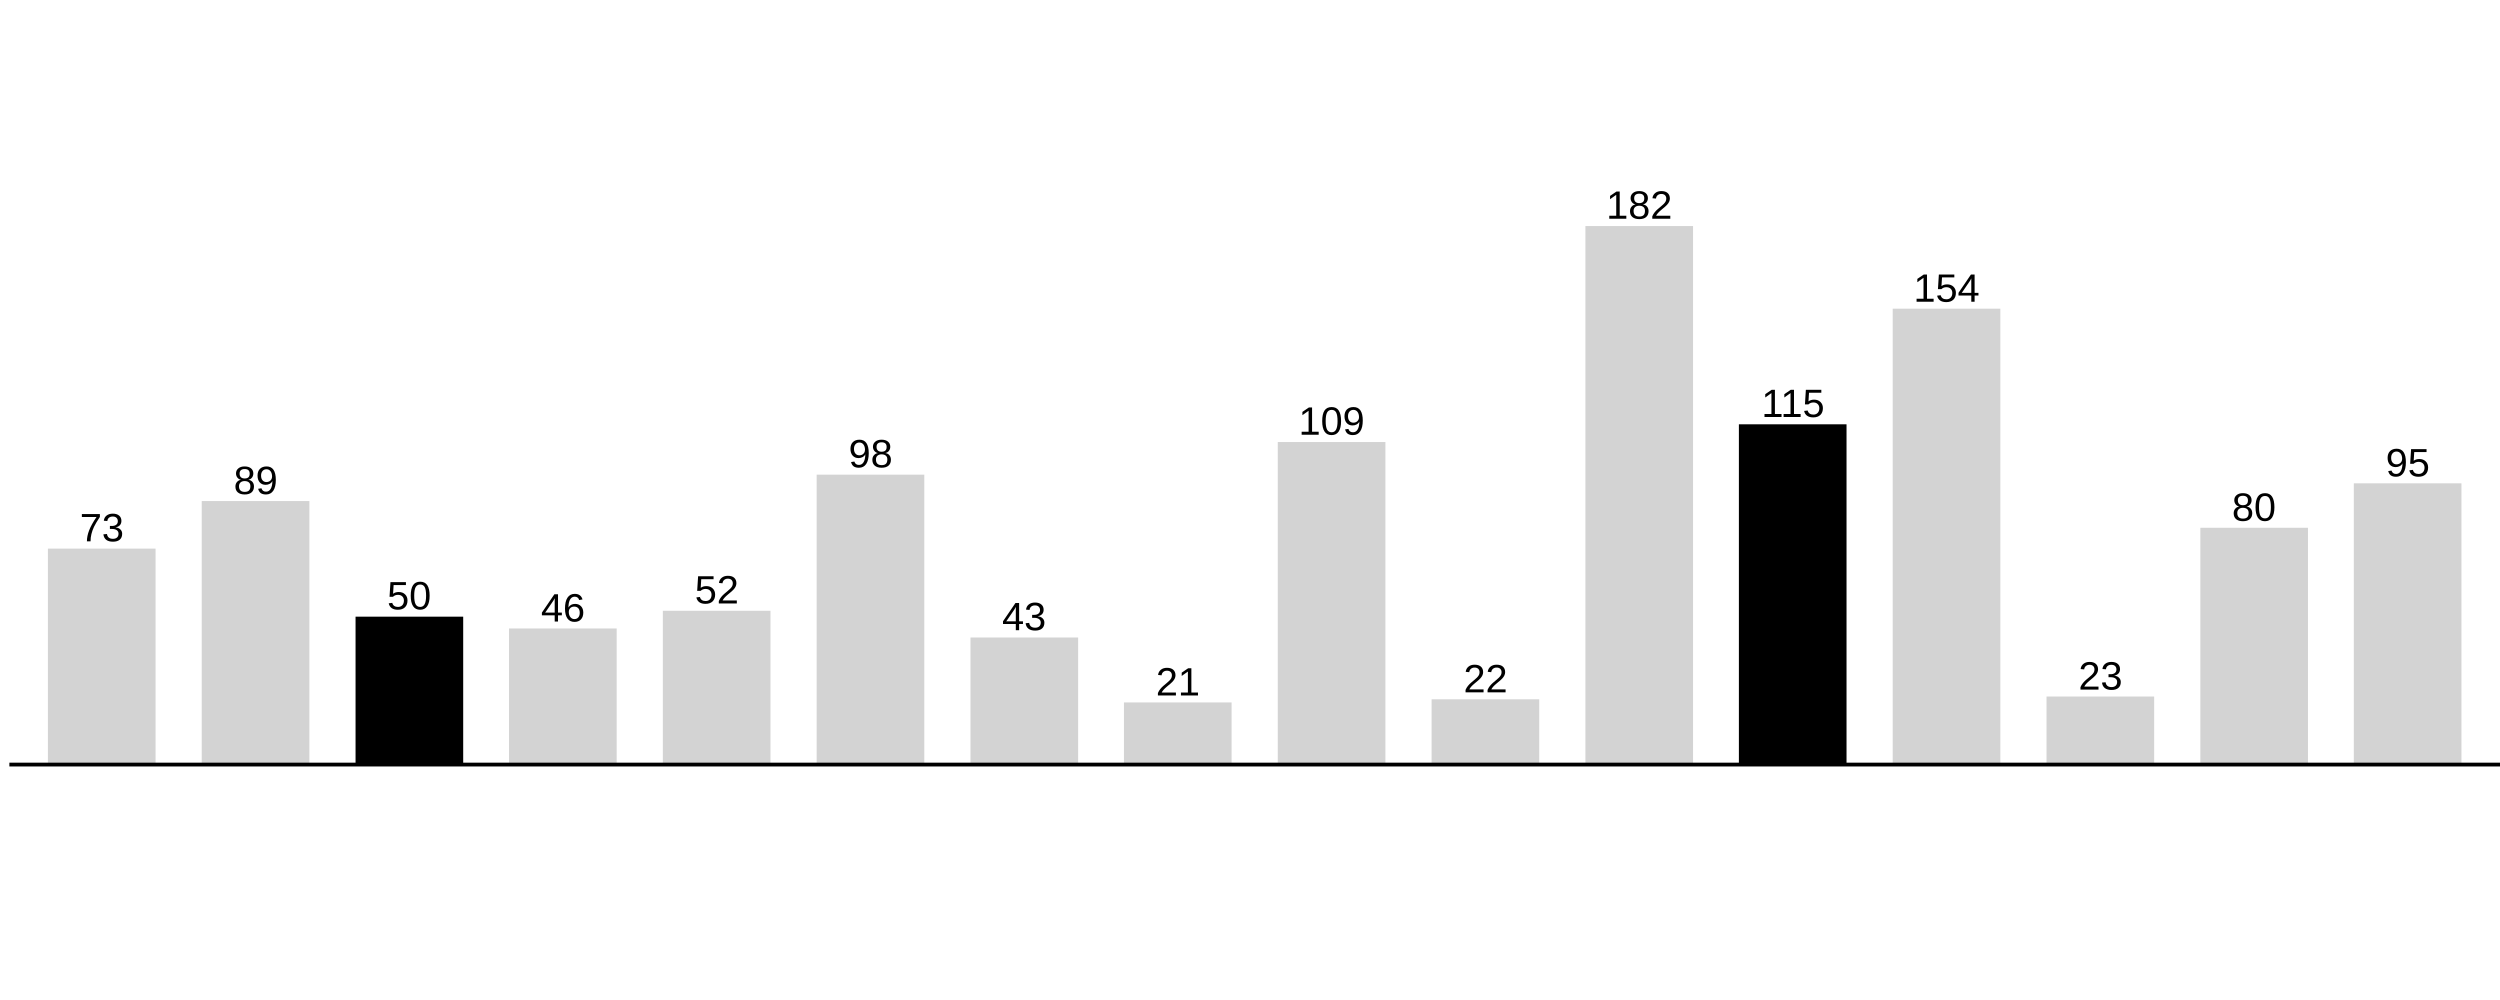
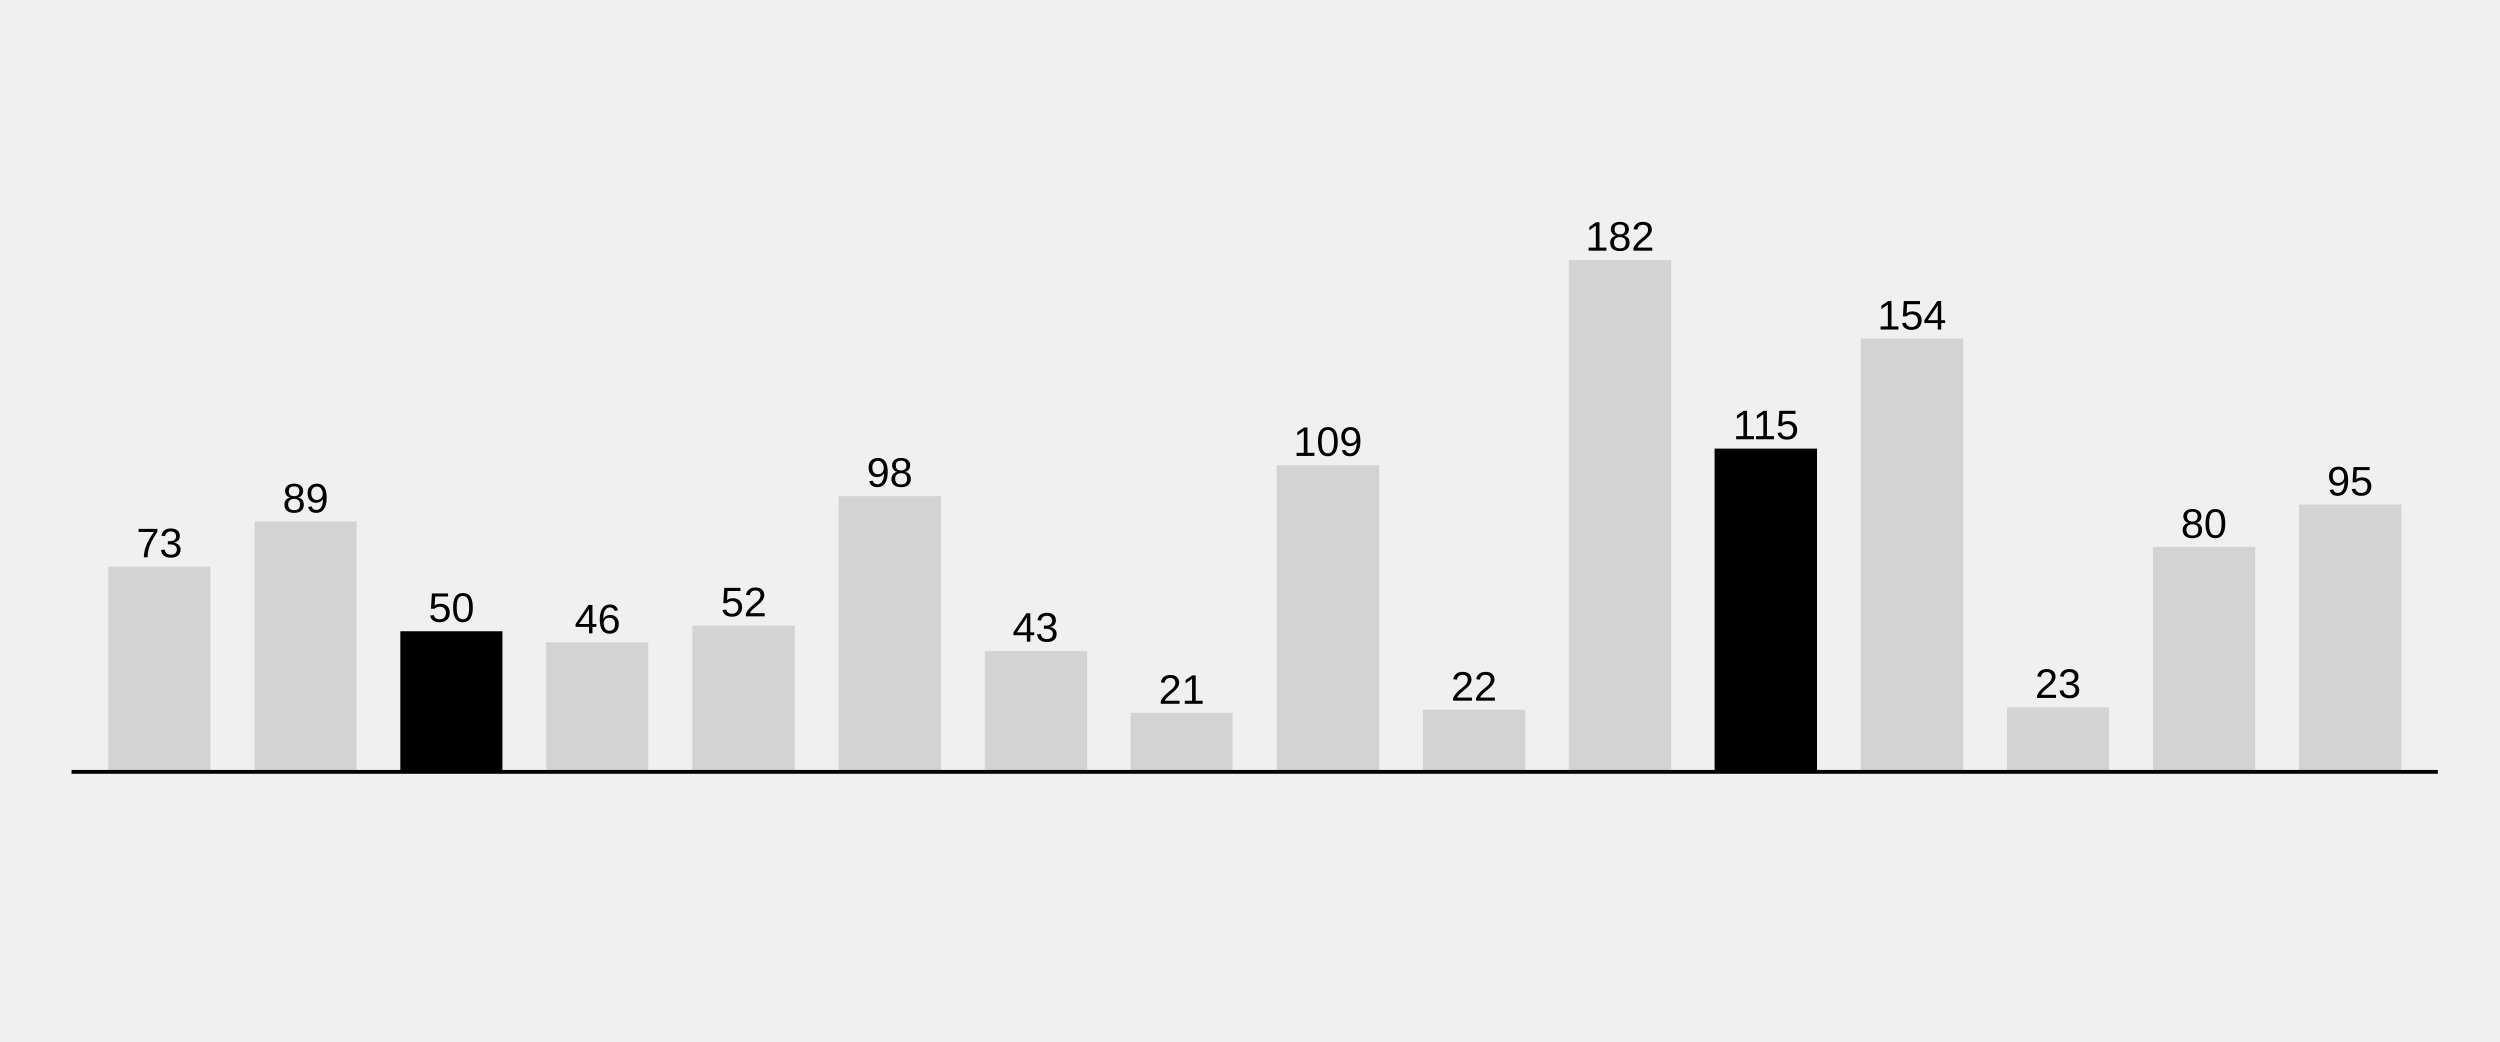
- <svg xmlns="http://www.w3.org/2000/svg" id="Layer_1" data-name="Layer 1" version="1.1" viewBox="0 0 720 288">
+ <svg xmlns="http://www.w3.org/2000/svg" id="Layer_1" data-name="Layer 1" version="1.1" viewBox="0 0 720 300">
  <defs>
    <style>
-       .cls-1 {
-         clip-path: url(#clippath);
-       }
- 
-       .cls-2, .cls-3, .cls-4, .cls-5 {
+       .cls-1, .cls-2 {
        stroke-width: 0px;
      }

-       .cls-2, .cls-6, .cls-7, .cls-8 {
-         fill: none;
+       .cls-1, .cls-3 {
+         fill: #000;
      }

-       .cls-9 {
-         stroke-linecap: round;
+       .cls-2 {
+         fill: #d3d3d3;
      }

-       .cls-9, .cls-6, .cls-7, .cls-8 {
-         stroke-linejoin: round;
+       .cls-4 {
+         stroke: #000;
      }

-       .cls-9, .cls-6, .cls-8 {
+       .cls-4, .cls-5 {
+         fill: none;
+         stroke-linejoin: round;
+         stroke-width: 1.1px;
+       }
+ 
+       .cls-5 {
        stroke: #fff;
      }

-       .cls-9, .cls-7, .cls-8 {
-         stroke-width: 1.1px;
+       .cls-6, .cls-3 {
+         isolation: isolate;
      }

-       .cls-9, .cls-5 {
-         fill: #fff;
-       }
- 
-       .cls-10 {
-         clip-path: url(#clippath-1);
-       }
- 
-       .cls-3, .cls-11 {
-         fill: #000;
-       }
- 
-       .cls-4 {
-         fill: #d3d3d3;
-       }
- 
-       .cls-6 {
-         stroke-width: .5px;
-       }
- 
-       .cls-7 {
-         stroke: #000;
-       }
- 
-       .cls-11 {
+       .cls-3 {
        font-family: ArialMT, Arial;
-         font-size: 11.4px;
-         isolation: isolate;
+         font-size: 11.9px;
      }
    </style>
-     <clipPath id="clippath">
-       <rect class="cls-2" width="720" height="288" />
-     </clipPath>
-     <clipPath id="clippath-1">
-       <rect class="cls-2" x="2.7" width="717.3" height="288" />
-     </clipPath>
  </defs>
-   <rect class="cls-5" width="720" height="288" />
-   <g class="cls-1">
-     <rect class="cls-9" width="720" height="288" />
+   <line class="cls-5" x1="20.6" y1="222.3" x2="702.1" y2="222.3" />
+   <rect class="cls-2" x="31.2" y="163.2" width="29.4" height="59.1" />
+   <rect class="cls-2" x="73.3" y="150.2" width="29.4" height="72.1" />
+   <rect class="cls-1" x="115.3" y="181.8" width="29.4" height="40.5" />
+   <rect class="cls-2" x="157.3" y="185" width="29.4" height="37.2" />
+   <rect class="cls-2" x="199.4" y="180.2" width="29.5" height="42.1" />
+   <rect class="cls-2" x="241.5" y="142.9" width="29.5" height="79.4" />
+   <rect class="cls-2" x="283.6" y="187.5" width="29.5" height="34.9" />
+   <rect class="cls-2" x="325.6" y="205.3" width="29.4" height="17" />
+   <rect class="cls-2" x="367.7" y="134" width="29.5" height="88.3" />
+   <rect class="cls-2" x="409.8" y="204.4" width="29.5" height="17.9" />
+   <rect class="cls-2" x="451.8" y="74.9" width="29.5" height="147.4" />
+   <rect class="cls-1" x="493.8" y="129.2" width="29.5" height="93.1" />
+   <rect class="cls-2" x="535.9" y="97.5" width="29.5" height="124.7" />
+   <rect class="cls-2" x="578" y="203.7" width="29.4" height="18.6" />
+   <rect class="cls-2" x="620.1" y="157.5" width="29.4" height="64.8" />
+   <rect class="cls-2" x="662.1" y="145.3" width="29.5" height="76.9" />
+   <g class="cls-6">
+     <text class="cls-3" transform="translate(39.3 160.5)">
+       <tspan x="0" y="0">73</tspan>
+     </text>
  </g>
-   <g class="cls-10">
-     <g>
-       <line class="cls-6" x1="2.7" y1="305.5" x2="720" y2="305.5" />
-       <line class="cls-6" x1="2.7" y1="135" x2="720" y2="135" />
-       <line class="cls-6" x1="2.7" y1="-35.5" x2="720" y2="-35.5" />
-       <line class="cls-8" x1="2.7" y1="390.7" x2="720" y2="390.7" />
-       <line class="cls-8" x1="2.7" y1="220.2" x2="720" y2="220.2" />
-       <line class="cls-8" x1="2.7" y1="49.7" x2="720" y2="49.7" />
-       <line class="cls-8" x1="29.3" y1="398.6" x2="29.3" y2="-113.4" />
-       <line class="cls-8" x1="73.6" y1="398.6" x2="73.6" y2="-113.4" />
-       <line class="cls-8" x1="117.9" y1="398.6" x2="117.9" y2="-113.4" />
-       <line class="cls-8" x1="162.1" y1="398.6" x2="162.1" y2="-113.4" />
-       <line class="cls-8" x1="206.4" y1="398.6" x2="206.4" y2="-113.4" />
-       <line class="cls-8" x1="250.7" y1="398.6" x2="250.7" y2="-113.4" />
-       <line class="cls-8" x1="295" y1="398.6" x2="295" y2="-113.4" />
-       <line class="cls-8" x1="339.2" y1="398.6" x2="339.2" y2="-113.4" />
-       <line class="cls-8" x1="383.5" y1="398.6" x2="383.5" y2="-113.4" />
-       <line class="cls-8" x1="427.8" y1="398.6" x2="427.8" y2="-113.4" />
-       <line class="cls-8" x1="472.1" y1="398.6" x2="472.1" y2="-113.4" />
-       <line class="cls-8" x1="516.3" y1="398.6" x2="516.3" y2="-113.4" />
-       <line class="cls-8" x1="560.6" y1="398.6" x2="560.6" y2="-113.4" />
-       <line class="cls-8" x1="604.9" y1="398.6" x2="604.9" y2="-113.4" />
-       <line class="cls-8" x1="649.2" y1="398.6" x2="649.2" y2="-113.4" />
-       <line class="cls-8" x1="693.4" y1="398.6" x2="693.4" y2="-113.4" />
-       <rect class="cls-4" x="13.8" y="158" width="31" height="62.2" />
-       <rect class="cls-4" x="58.1" y="144.3" width="31" height="75.9" />
-       <rect class="cls-3" x="102.4" y="177.6" width="31" height="42.6" />
-       <rect class="cls-4" x="146.6" y="181" width="31" height="39.2" />
-       <rect class="cls-4" x="190.9" y="175.9" width="31" height="44.3" />
-       <rect class="cls-4" x="235.2" y="136.7" width="31" height="83.6" />
-       <rect class="cls-4" x="279.5" y="183.6" width="31" height="36.7" />
-       <rect class="cls-4" x="323.7" y="202.3" width="31" height="17.9" />
-       <rect class="cls-4" x="368" y="127.3" width="31" height="92.9" />
-       <rect class="cls-4" x="412.3" y="201.4" width="31" height="18.8" />
-       <rect class="cls-4" x="456.6" y="65.1" width="31" height="155.2" />
-       <rect class="cls-3" x="500.8" y="122.2" width="31" height="98" />
-       <rect class="cls-4" x="545.1" y="88.9" width="31" height="131.3" />
-       <rect class="cls-4" x="589.4" y="200.6" width="31" height="19.6" />
-       <rect class="cls-4" x="633.7" y="152" width="31" height="68.2" />
-       <rect class="cls-4" x="677.9" y="139.2" width="31" height="81" />
-       <text class="cls-11" transform="translate(23 155.9)">
-         <tspan x="0" y="0">73</tspan>
-       </text>
-       <text class="cls-11" transform="translate(67.3 142.3)">
-         <tspan x="0" y="0">89</tspan>
-       </text>
-       <text class="cls-11" transform="translate(111.5 175.5)">
-         <tspan x="0" y="0">50</tspan>
-       </text>
-       <text class="cls-11" transform="translate(155.8 179)">
-         <tspan x="0" y="0">46</tspan>
-       </text>
-       <text class="cls-11" transform="translate(200.1 173.8)">
-         <tspan x="0" y="0">52</tspan>
-       </text>
-       <text class="cls-11" transform="translate(244.4 134.6)">
-         <tspan x="0" y="0">98</tspan>
-       </text>
-       <text class="cls-11" transform="translate(288.6 181.5)">
-         <tspan x="0" y="0">43</tspan>
-       </text>
-       <text class="cls-11" transform="translate(332.9 200.3)">
-         <tspan x="0" y="0">21</tspan>
-       </text>
-       <text class="cls-11" transform="translate(374 125.2)">
-         <tspan x="0" y="0">109</tspan>
-       </text>
-       <text class="cls-11" transform="translate(421.5 199.4)">
-         <tspan x="0" y="0">22</tspan>
-       </text>
-       <text class="cls-11" transform="translate(462.6 63)">
-         <tspan x="0" y="0">182</tspan>
-       </text>
-       <text class="cls-11" transform="translate(507.3 120.1)">
-         <tspan x="0" y="0">115</tspan>
-       </text>
-       <text class="cls-11" transform="translate(551.1 86.9)">
-         <tspan x="0" y="0">154</tspan>
-       </text>
-       <text class="cls-11" transform="translate(598.6 198.6)">
-         <tspan x="0" y="0">23</tspan>
-       </text>
-       <text class="cls-11" transform="translate(642.8 150)">
-         <tspan x="0" y="0">80</tspan>
-       </text>
-       <text class="cls-11" transform="translate(687.1 137.2)">
-         <tspan x="0" y="0">95</tspan>
-       </text>
-       <line class="cls-7" x1="2.7" y1="220.2" x2="720" y2="220.2" />
-     </g>
+   <g class="cls-6">
+     <text class="cls-3" transform="translate(81.4 147.6)">
+       <tspan x="0" y="0">89</tspan>
+     </text>
  </g>
+   <g class="cls-6">
+     <text class="cls-3" transform="translate(123.4 179.1)">
+       <tspan x="0" y="0">50</tspan>
+     </text>
+   </g>
+   <g class="cls-6">
+     <text class="cls-3" transform="translate(165.5 182.4)">
+       <tspan x="0" y="0">46</tspan>
+     </text>
+   </g>
+   <g class="cls-6">
+     <text class="cls-3" transform="translate(207.6 177.5)">
+       <tspan x="0" y="0">52</tspan>
+     </text>
+   </g>
+   <g class="cls-6">
+     <text class="cls-3" transform="translate(249.6 140.2)">
+       <tspan x="0" y="0">98</tspan>
+     </text>
+   </g>
+   <g class="cls-6">
+     <text class="cls-3" transform="translate(291.6 184.8)">
+       <tspan x="0" y="0">43</tspan>
+     </text>
+   </g>
+   <g class="cls-6">
+     <text class="cls-3" transform="translate(333.7 202.7)">
+       <tspan x="0" y="0">21</tspan>
+     </text>
+   </g>
+   <g class="cls-6">
+     <text class="cls-3" transform="translate(372.5 131.3)">
+       <tspan x="0" y="0">109</tspan>
+     </text>
+   </g>
+   <g class="cls-6">
+     <text class="cls-3" transform="translate(417.9 201.8)">
+       <tspan x="0" y="0">22</tspan>
+     </text>
+   </g>
+   <g class="cls-6">
+     <text class="cls-3" transform="translate(456.6 72.2)">
+       <tspan x="0" y="0">182</tspan>
+     </text>
+   </g>
+   <g class="cls-6">
+     <text class="cls-3" transform="translate(499.1 126.5)">
+       <tspan x="0" y="0">115</tspan>
+     </text>
+   </g>
+   <g class="cls-6">
+     <text class="cls-3" transform="translate(540.7 94.9)">
+       <tspan x="0" y="0">154</tspan>
+     </text>
+   </g>
+   <g class="cls-6">
+     <text class="cls-3" transform="translate(586.1 201)">
+       <tspan x="0" y="0">23</tspan>
+     </text>
+   </g>
+   <g class="cls-6">
+     <text class="cls-3" transform="translate(628.1 154.9)">
+       <tspan x="0" y="0">80</tspan>
+     </text>
+   </g>
+   <g class="cls-6">
+     <text class="cls-3" transform="translate(670.2 142.7)">
+       <tspan x="0" y="0">95</tspan>
+     </text>
+   </g>
+   <line class="cls-4" x1="20.6" y1="222.3" x2="702.1" y2="222.3" />
</svg>
